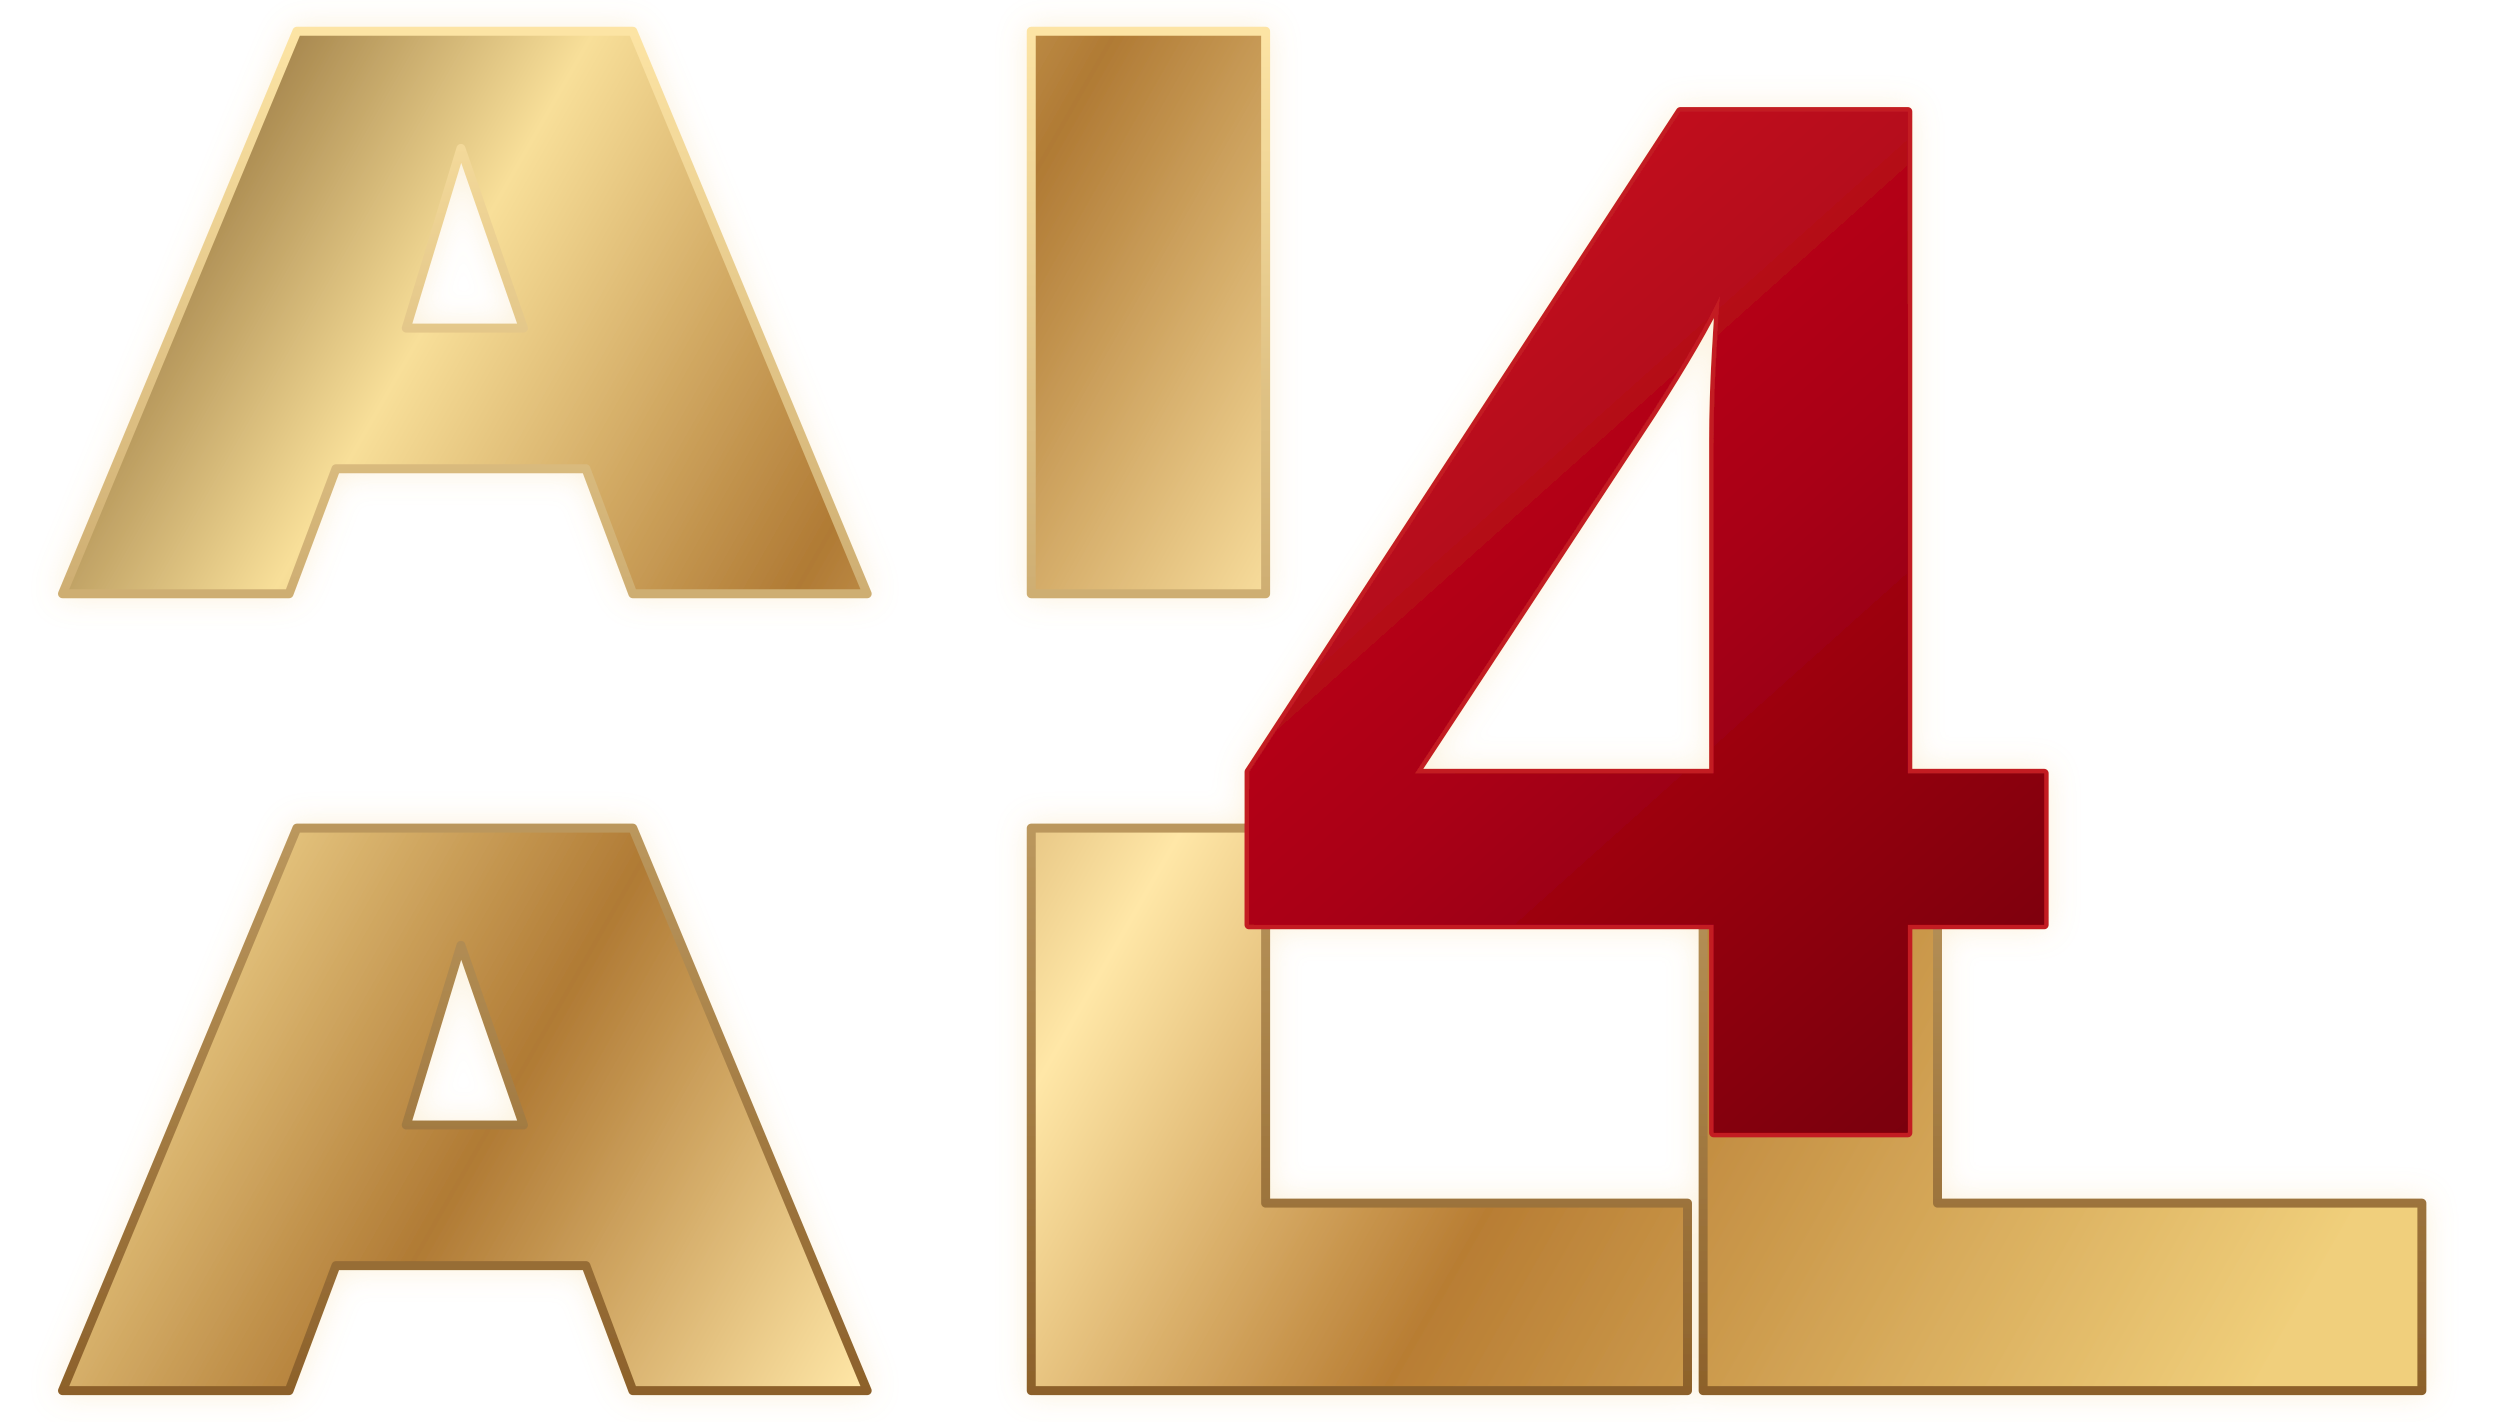
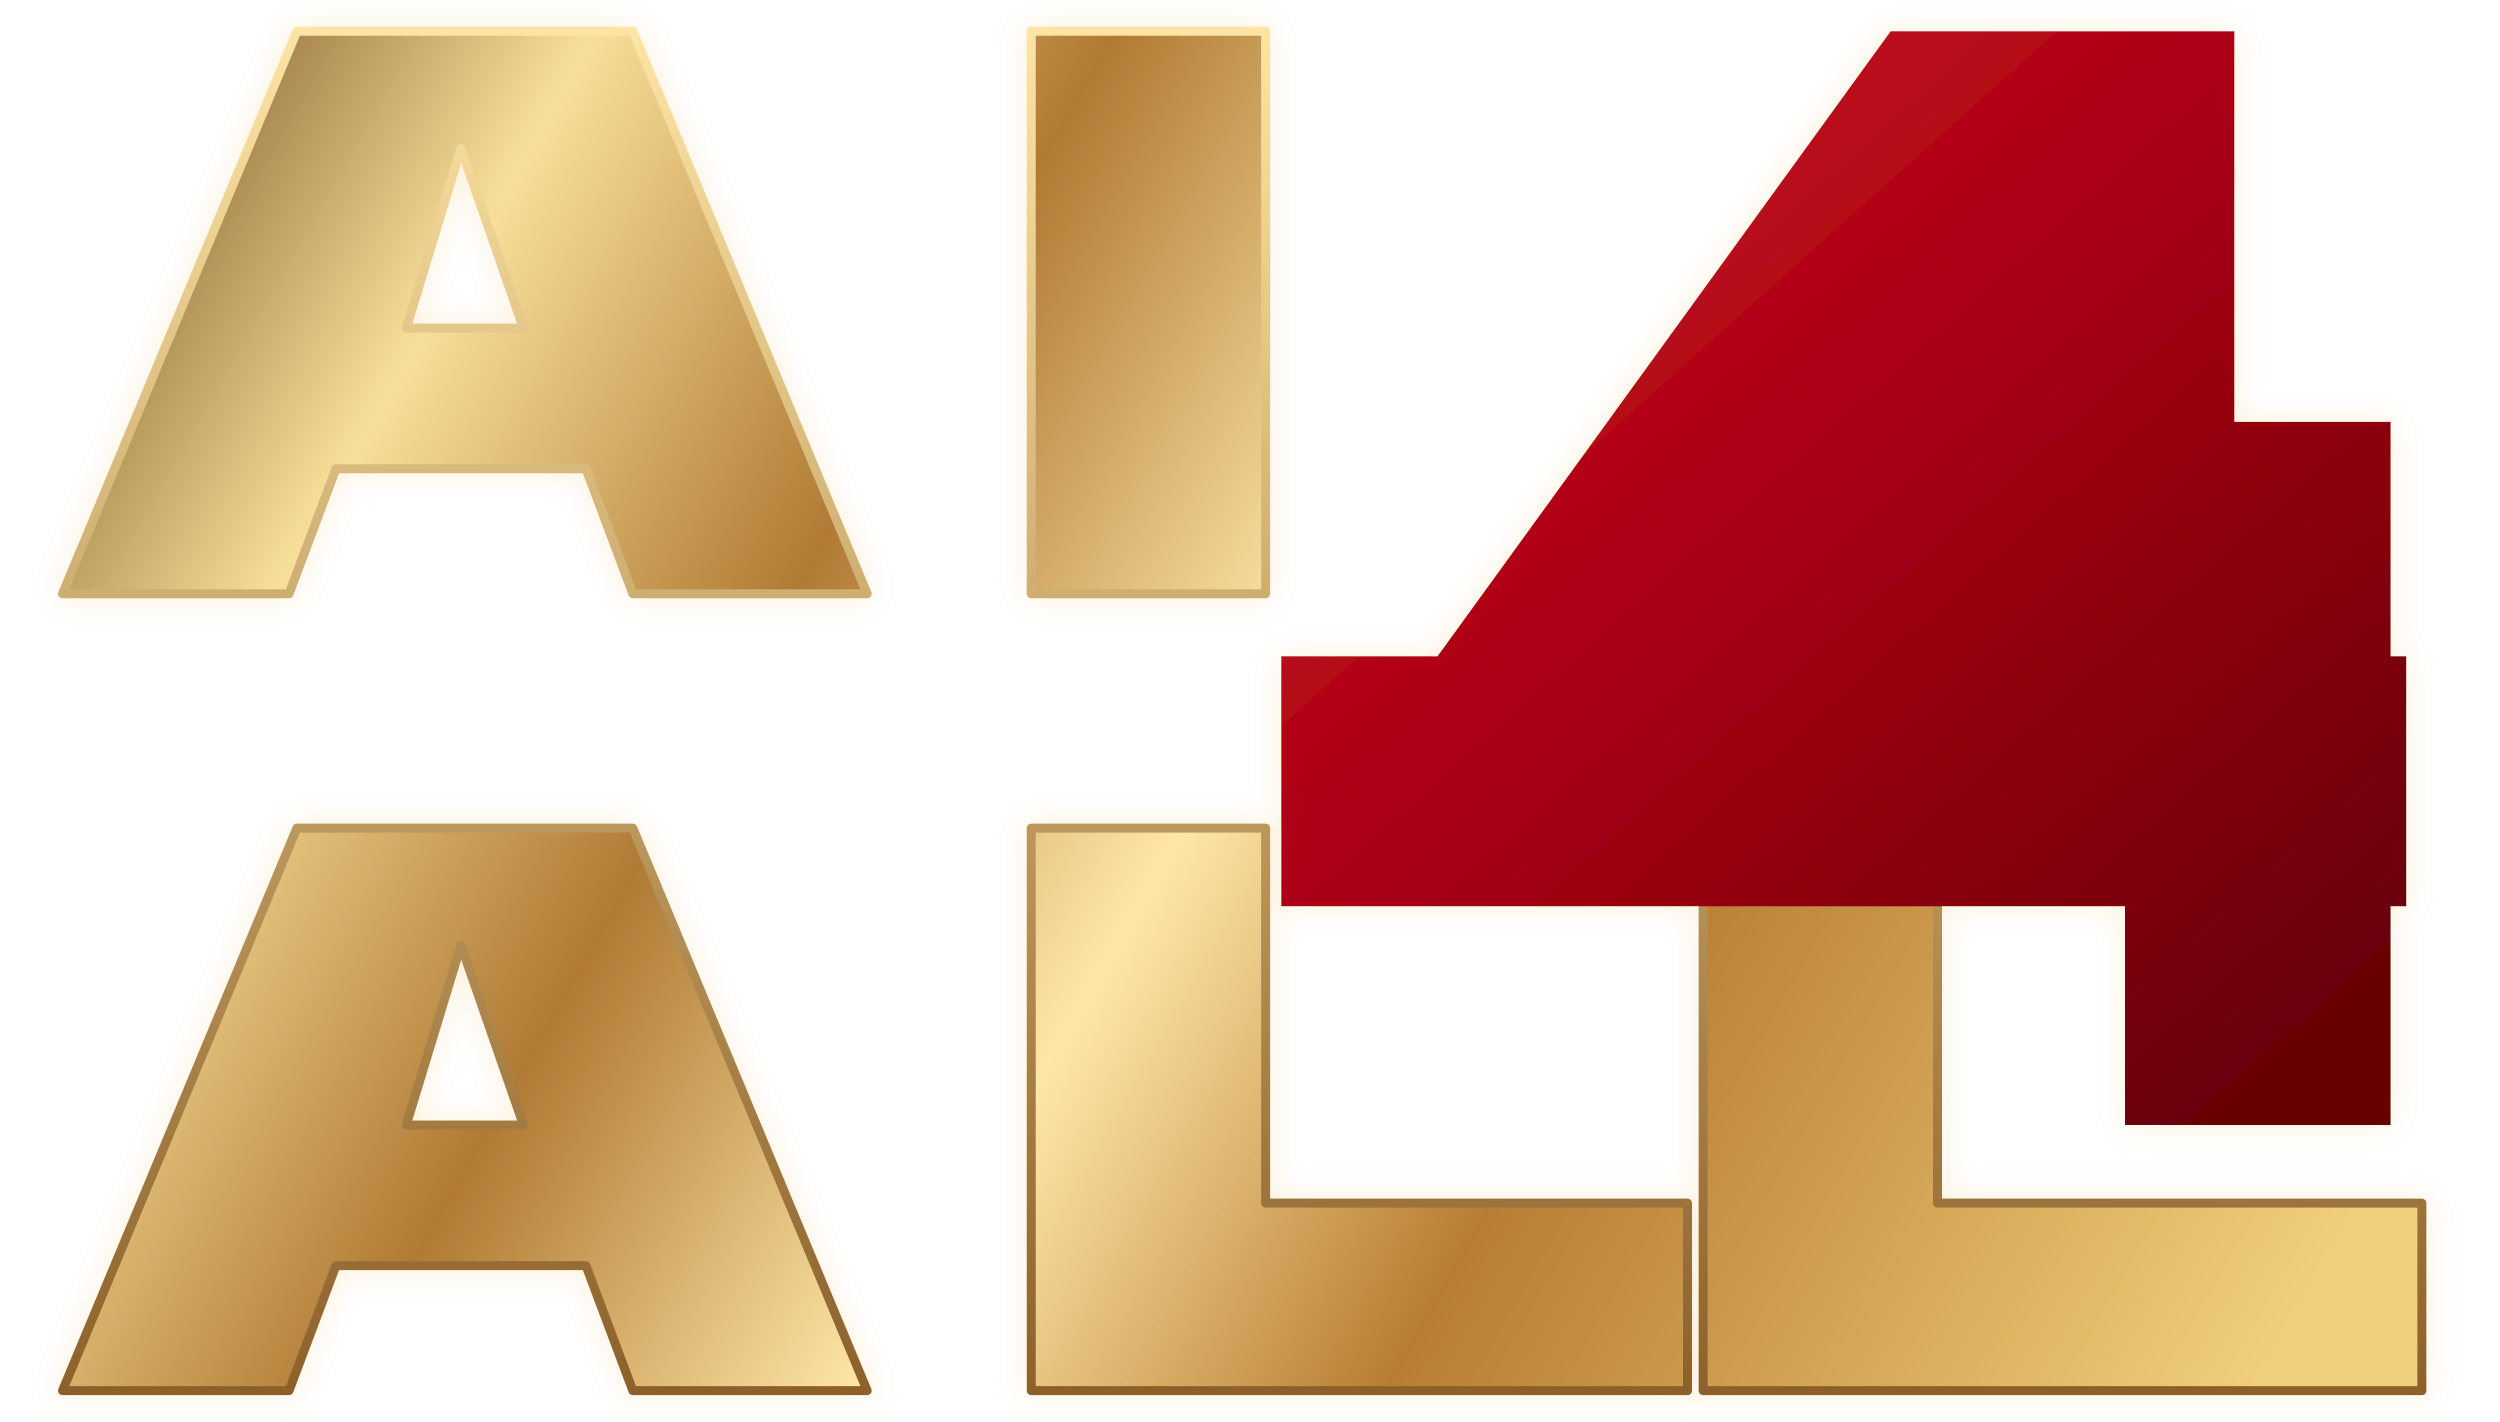
<svg xmlns="http://www.w3.org/2000/svg" viewBox="0 0 320 182" role="img" aria-labelledby="title">
  <defs>
    <linearGradient id="gold" x1="12" y1="12" x2="292" y2="172" gradientUnits="userSpaceOnUse">
      <stop offset="0" stop-color="#7c5825" />
      <stop offset="0.16" stop-color="#f8df99" />
      <stop offset="0.34" stop-color="#b07a34" />
      <stop offset="0.52" stop-color="#ffe7a7" />
      <stop offset="0.7" stop-color="#b87d33" />
      <stop offset="1" stop-color="#f0cf7b" />
    </linearGradient>
    <linearGradient id="gold-stroke" x1="0" y1="0" x2="0" y2="182" gradientUnits="userSpaceOnUse">
      <stop offset="0" stop-color="#ffe7a7" />
      <stop offset="1" stop-color="#8a5e28" />
    </linearGradient>
    <linearGradient id="red" x1="176" y1="0" x2="296" y2="134" gradientUnits="userSpaceOnUse">
      <stop offset="0" stop-color="#d21927" />
      <stop offset="0.46" stop-color="#a90014" />
      <stop offset="1" stop-color="#680006" />
    </linearGradient>
    <filter id="shadow" x="-12%" y="-12%" width="124%" height="130%">
      <feDropShadow dx="0" dy="7" stdDeviation="5" flood-color="#000000" flood-opacity="0.45" />
      <feDropShadow dx="0" dy="0" stdDeviation="2" flood-color="#f3c56f" flood-opacity="0.24" />
    </filter>
  </defs>
  <g filter="url(#shadow)" stroke-linejoin="round">
    <g fill="url(#gold)" stroke="url(#gold-stroke)" stroke-width="1.15">
      <path fill-rule="evenodd" d="M8 76 38 4h43l30 72H81l-6-16H43l-6 16H8Zm44-34h15L59 19 52 42Z" />
      <path d="M132 4h30v72h-30z" />
      <path fill-rule="evenodd" d="M8 178l30-72h43l30 72H81l-6-16H43l-6 16H8Zm44-34h15l-8-23-7 23Z" />
      <path d="M132 106h30v48h54v24h-84z" />
      <path d="M218 106h30v48h62v24h-92z" />
    </g>
-     <text x="157" y="145" fill="url(#red)" stroke="#c31a24" stroke-width="1.15" paint-order="stroke fill" font-family="'Arial Black', Arial, Helvetica, sans-serif" font-size="190" font-weight="900">4</text>
+     <path fill="url(#red)" d="M242 4h44v50h20v30h2v32h-2v28h-34v-28H164V84h20L242 4Z" />
  </g>
</svg>
